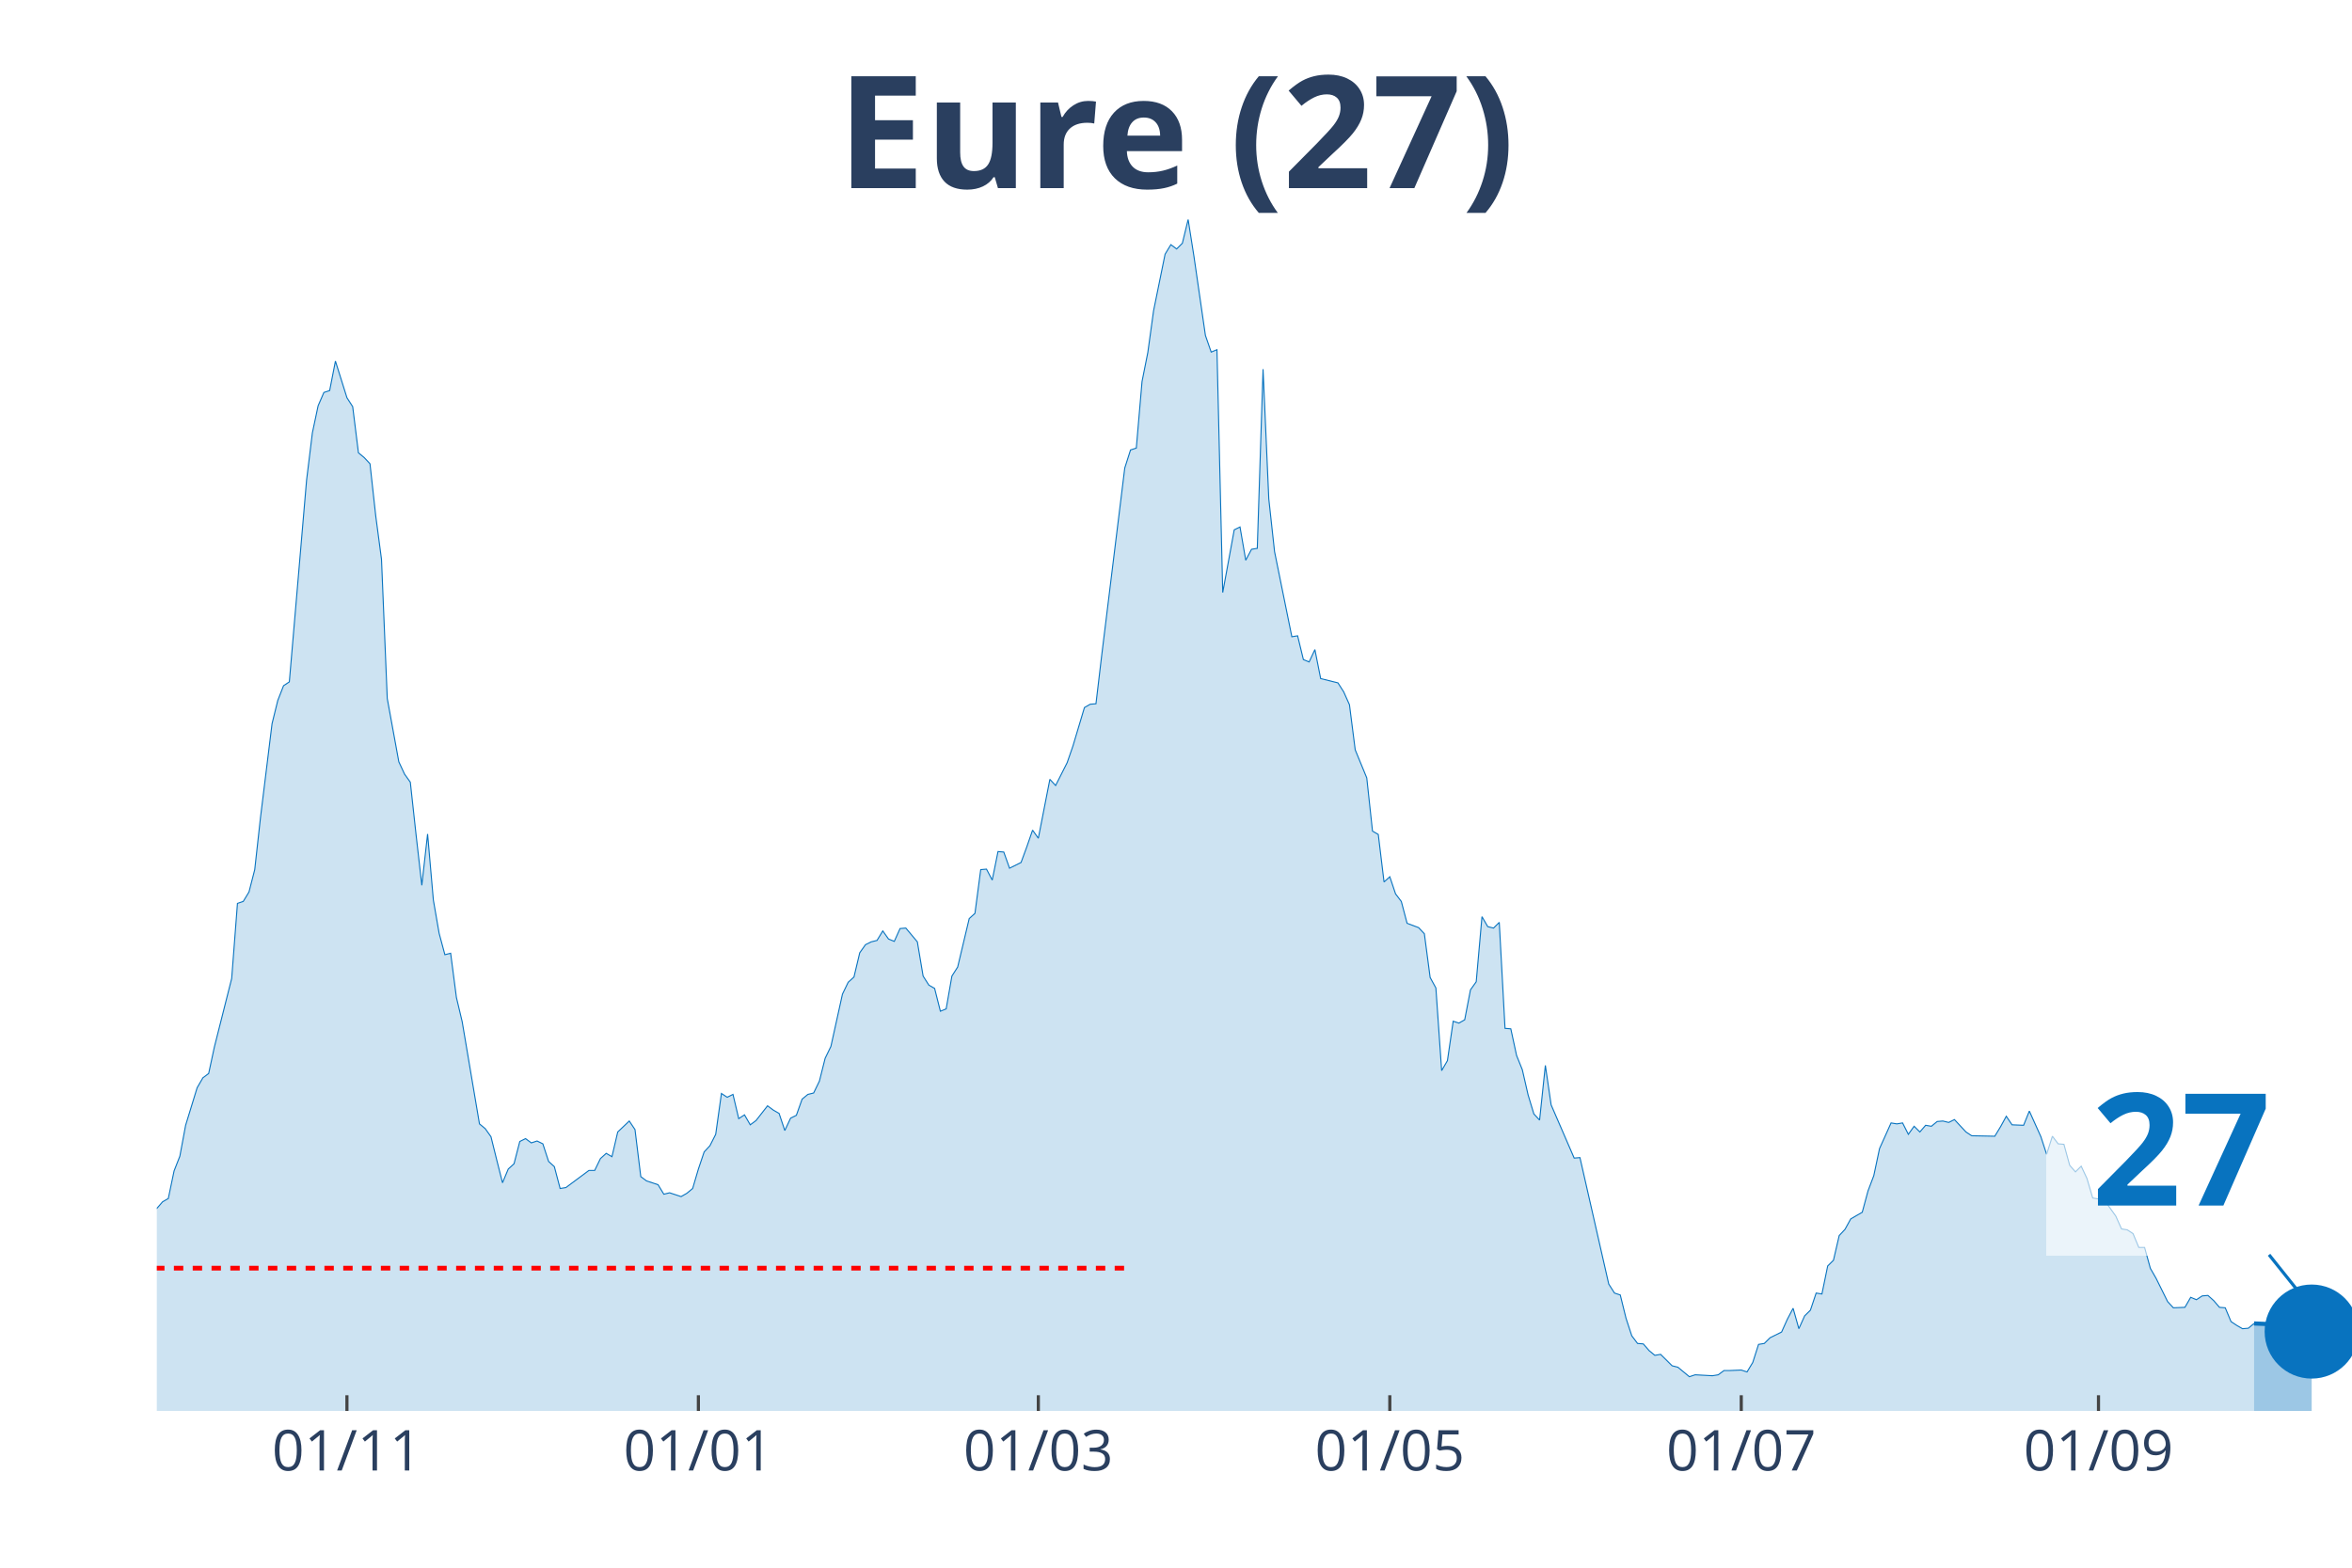
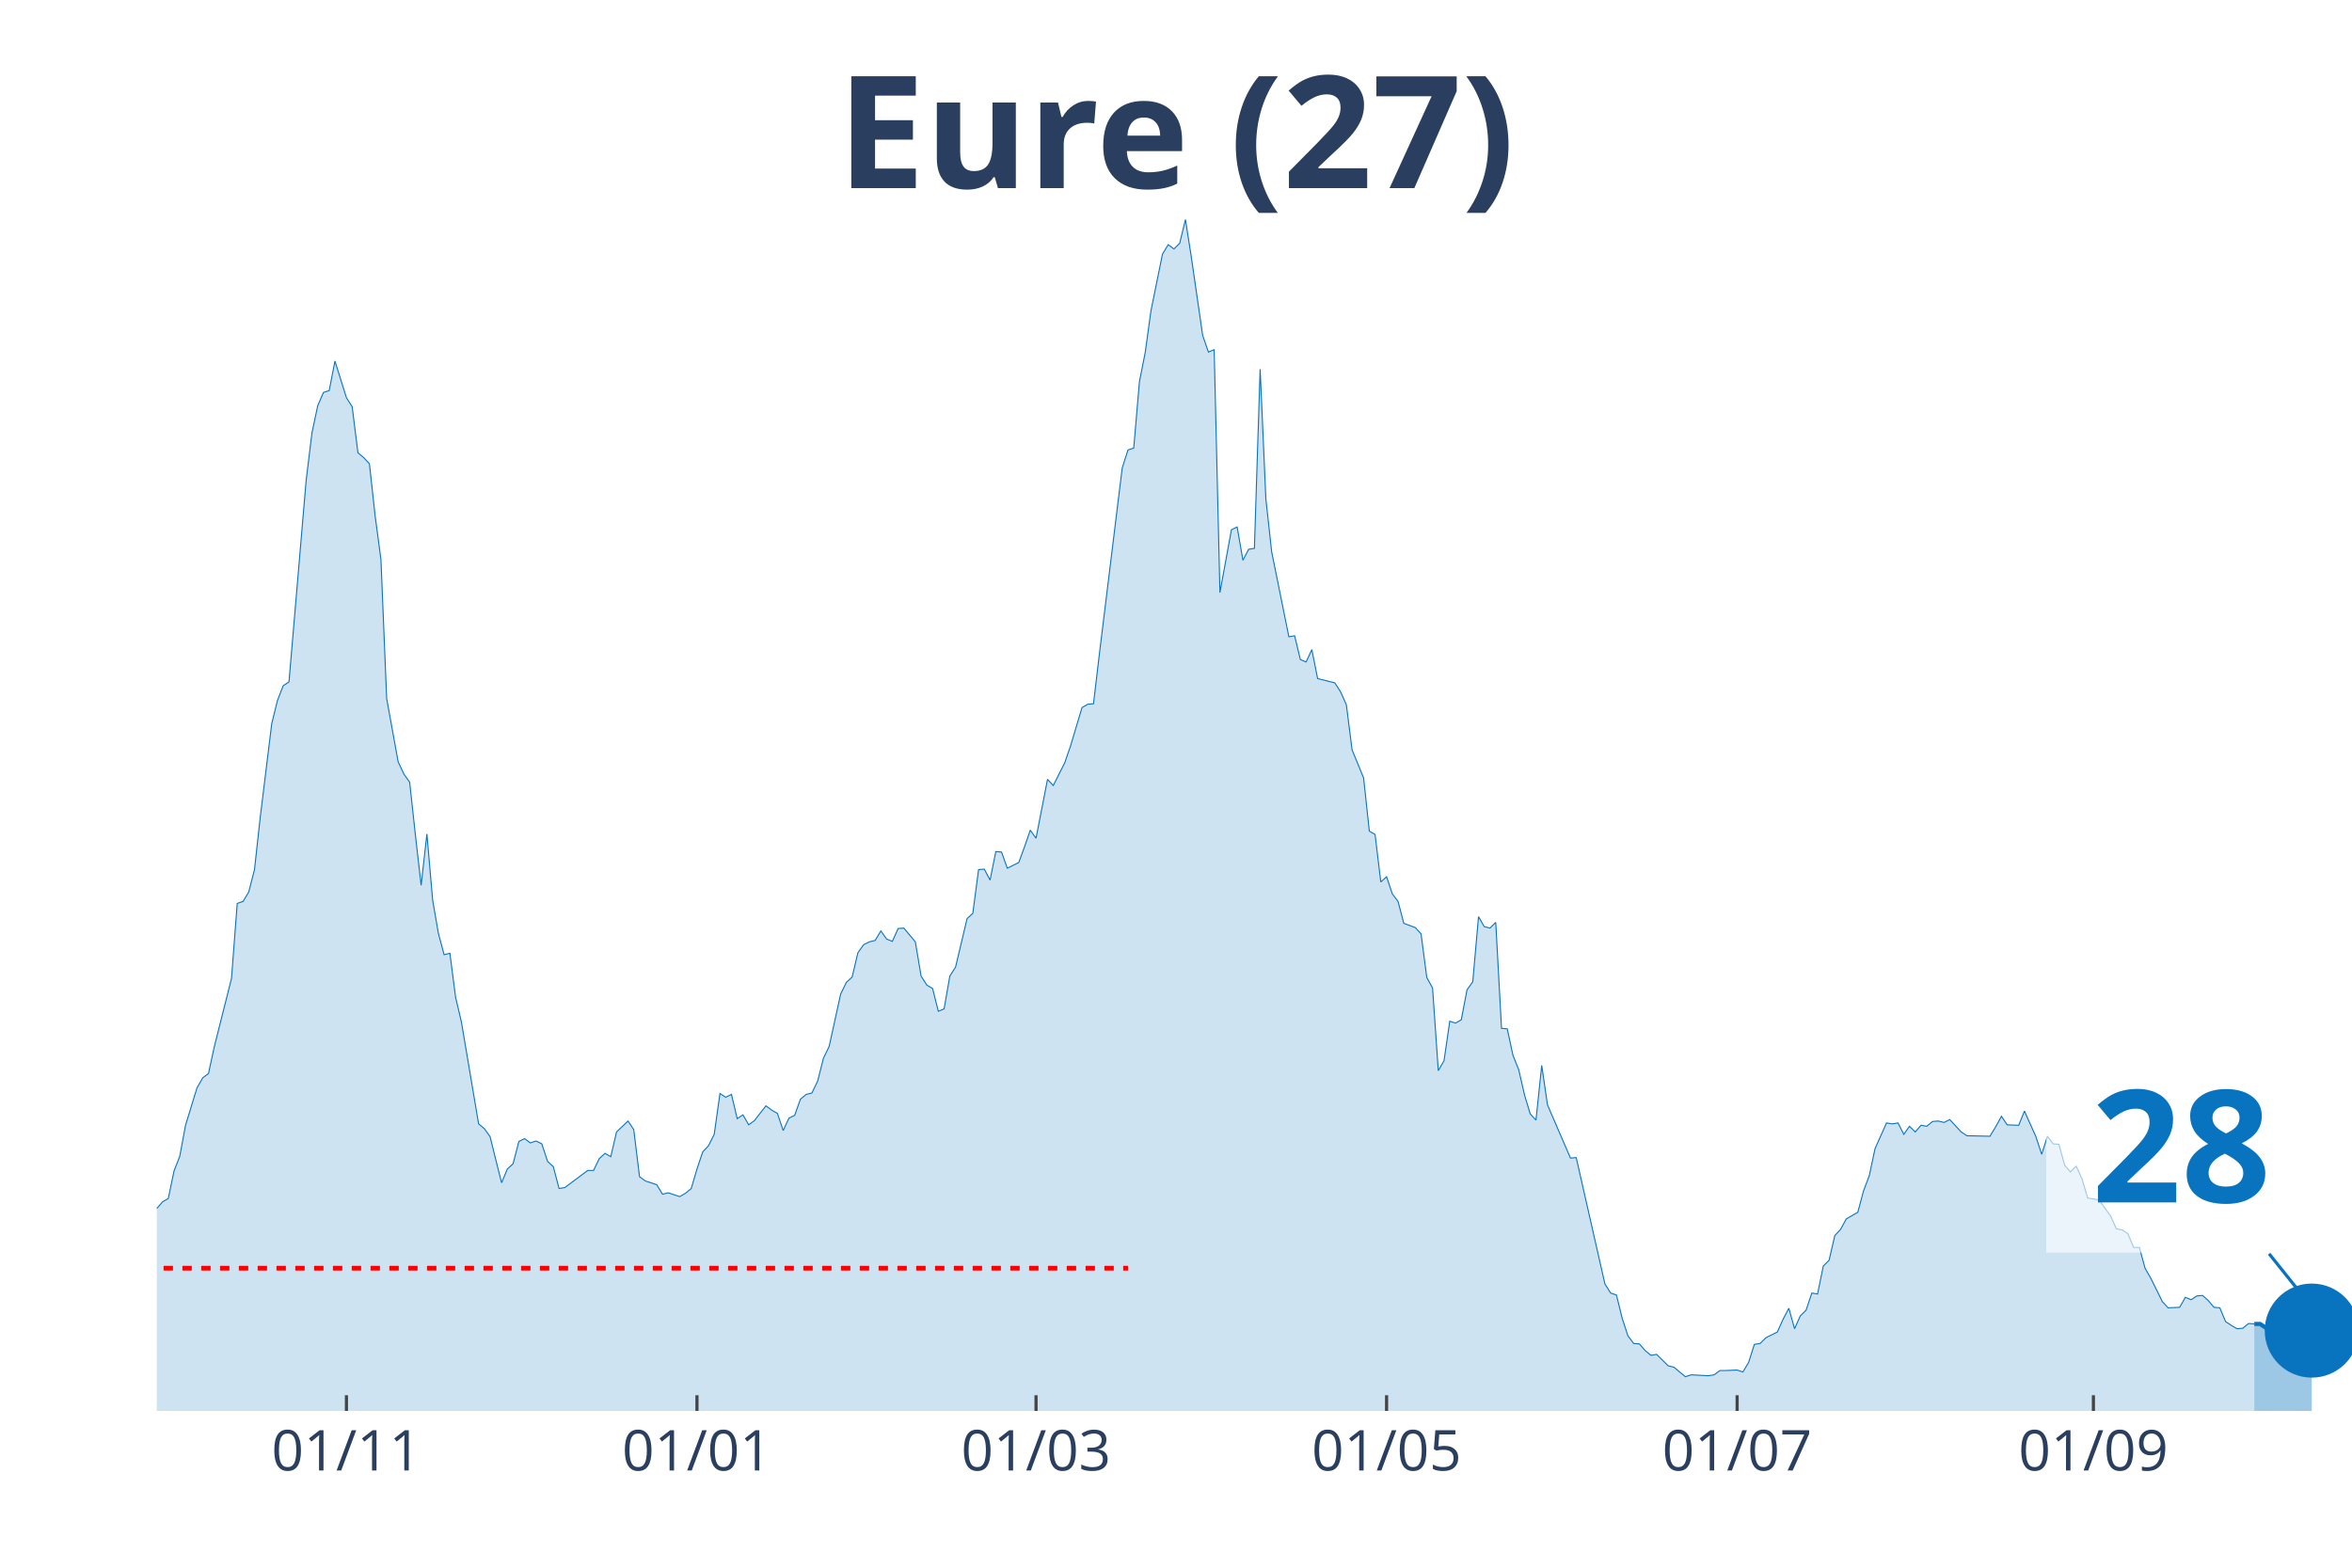
<svg xmlns="http://www.w3.org/2000/svg" class="main-svg" width="1125" height="750" style="" viewBox="0 0 750 500">
  <rect x="0" y="0" width="750" height="500" style="fill: rgb(0, 0, 0); fill-opacity: 0;" />
-   <defs id="defs-9acb99">
+   <defs id="defs-41a7cb">
    <g class="clips">
-       <clipPath id="clip9acb99xyplot" class="plotclip">
+       <clipPath id="clip41a7cbxyplot" class="plotclip">
        <rect width="700" height="380" />
      </clipPath>
-       <clipPath class="axesclip" id="clip9acb99x">
+       <clipPath class="axesclip" id="clip41a7cbx">
        <rect x="50" y="0" width="700" height="500" />
      </clipPath>
-       <clipPath class="axesclip" id="clip9acb99y">
+       <clipPath class="axesclip" id="clip41a7cby">
        <rect x="0" y="70" width="750" height="380" />
      </clipPath>
-       <clipPath class="axesclip" id="clip9acb99xy">
+       <clipPath class="axesclip" id="clip41a7cbxy">
        <rect x="50" y="70" width="700" height="380" />
      </clipPath>
    </g>
    <g class="gradients" />
  </defs>
  <g class="bglayer">
    <rect class="bg" x="50" y="70" width="700" height="380" style="fill: rgb(0, 0, 0); fill-opacity: 0; stroke-width: 0;" />
  </g>
  <g class="layer-below">
    <g class="imagelayer" />
    <g class="shapelayer" />
  </g>
  <g class="cartesianlayer">
    <g class="subplot xy">
      <g class="layer-subplot">
        <g class="shapelayer" />
        <g class="imagelayer" />
      </g>
      <g class="gridlayer">
        <g class="x">
-           <path class="xgrid crisp" transform="translate(110.63,0)" d="M0,70v380" style="stroke: rgb(255, 255, 255); stroke-opacity: 1; stroke-width: 1px;" />
-           <path class="xgrid crisp" transform="translate(222.7,0)" d="M0,70v380" style="stroke: rgb(255, 255, 255); stroke-opacity: 1; stroke-width: 1px;" />
-           <path class="xgrid crisp" transform="translate(331.1,0)" d="M0,70v380" style="stroke: rgb(255, 255, 255); stroke-opacity: 1; stroke-width: 1px;" />
-           <path class="xgrid crisp" transform="translate(443.18,0)" d="M0,70v380" style="stroke: rgb(255, 255, 255); stroke-opacity: 1; stroke-width: 1px;" />
-           <path class="xgrid crisp" transform="translate(555.25,0)" d="M0,70v380" style="stroke: rgb(255, 255, 255); stroke-opacity: 1; stroke-width: 1px;" />
-           <path class="xgrid crisp" transform="translate(669.16,0)" d="M0,70v380" style="stroke: rgb(255, 255, 255); stroke-opacity: 1; stroke-width: 1px;" />
+           <path class="xgrid crisp" transform="translate(110.47,0)" d="M0,70v380" style="stroke: rgb(255, 255, 255); stroke-opacity: 1; stroke-width: 1px;" />
+           <path class="xgrid crisp" transform="translate(222.25,0)" d="M0,70v380" style="stroke: rgb(255, 255, 255); stroke-opacity: 1; stroke-width: 1px;" />
+           <path class="xgrid crisp" transform="translate(330.37,0)" d="M0,70v380" style="stroke: rgb(255, 255, 255); stroke-opacity: 1; stroke-width: 1px;" />
+           <path class="xgrid crisp" transform="translate(442.15,0)" d="M0,70v380" style="stroke: rgb(255, 255, 255); stroke-opacity: 1; stroke-width: 1px;" />
+           <path class="xgrid crisp" transform="translate(553.93,0)" d="M0,70v380" style="stroke: rgb(255, 255, 255); stroke-opacity: 1; stroke-width: 1px;" />
+           <path class="xgrid crisp" transform="translate(667.54,0)" d="M0,70v380" style="stroke: rgb(255, 255, 255); stroke-opacity: 1; stroke-width: 1px;" />
        </g>
        <g class="y" />
      </g>
      <g class="zerolinelayer" />
      <path class="xlines-below" />
      <path class="ylines-below" />
      <g class="overlines-below" />
      <g class="xaxislayer-below" />
      <g class="yaxislayer-below" />
      <g class="overaxes-below" />
-       <g class="plot" transform="translate(50, 70)" clip-path="url('#clip9acb99xyplot')">
+       <g class="plot" transform="translate(50, 70)" clip-path="url('#clip41a7cbxyplot')">
        <g class="scatterlayer mlayer">
-           <g class="trace scatter tracea0c2f0" style="stroke-miterlimit: 2;">
+           <g class="trace scatter tracea42732" style="stroke-miterlimit: 2;">
            <g class="fills">
              <g>
-                 <path class="js-fill" d="M668.77,380L-249.87,380L-249.87,375.76L-240.68,376.67L-238.85,376.67L-218.64,378.48L-216.8,378.48L-187.4,378.48L-185.56,379.09L-165.35,378.18L-163.52,378.33L-156.17,378.33L-154.33,378.64L-130.45,378.03L-128.61,378.79L-117.59,376.82L-115.75,376.67L-106.56,375.45L-104.72,374.69L-95.54,372.88L-93.7,373.79L-84.51,370L-82.68,367.42L-79,365.9L-77.17,366.96L-73.49,367.12L-71.65,365.6L-69.82,365.3L-67.98,362.57L-66.14,360.6L-64.3,356.35L-60.63,353.17L-58.79,347.71L-55.12,345.9L-53.28,346.5L-51.44,343.17L-49.61,343.32L-45.93,342.71L-44.09,338.62L-40.42,327.86L-38.58,328.77L-36.75,325.43L-34.91,326.04L-31.23,314.82L-29.4,313L-27.56,313.46L-25.72,311.64L-22.05,311.64L-20.21,313.16L-18.37,305.73L-16.54,304.21L-12.86,299.06L-11.02,302.09L-9.19,302.54L-7.35,305.58L-5.51,314.06L-3.67,316.79L0,315.43L1.84,313.31L3.67,312.25L5.51,303.45L7.35,298.76L9.19,288.9L12.86,276.93L14.7,273.75L16.54,272.38L18.37,263.89L23.88,242.07L25.72,218.12L27.56,217.51L29.4,214.48L31.23,207.36L33.07,190.68L36.75,160.82L38.58,153.39L40.42,148.7L42.26,147.48L47.77,83.06L49.61,68.06L51.44,59.42L53.28,55.17L55.12,54.57L56.96,45.17L60.63,56.84L62.47,59.72L64.3,74.42L66.14,75.94L67.98,77.91L69.82,94.58L71.65,108.38L73.49,152.79L77.17,172.95L79,176.89L80.84,179.47L82.68,196.29L84.51,212.36L86.35,195.99L88.19,217.06L90.03,227.67L91.86,234.49L93.7,234.03L95.54,248.13L97.38,255.86L102.89,288.45L104.72,289.96L106.56,292.54L108.4,299.97L110.24,307.24L112.07,302.85L113.91,301.18L115.75,294.06L117.59,293.15L119.42,294.51L121.26,293.91L123.1,294.81L124.93,300.42L126.77,302.09L128.61,309.06L130.45,308.76L137.8,303.3L139.63,303.3L141.47,299.51L143.31,297.85L145.14,298.91L146.98,291.03L150.66,287.54L152.49,290.27L154.33,305.27L156.17,306.64L159.84,307.85L161.68,310.88L163.52,310.43L165.35,311.03L167.19,311.64L169.03,310.58L170.87,309.06L172.7,302.85L174.54,297.39L176.38,295.42L178.22,291.78L180.05,278.75L181.89,279.96L183.73,279.05L185.56,286.78L187.4,285.57L189.24,288.75L191.08,287.39L194.75,282.69L196.59,284.05L198.43,285.11L200.26,290.57L202.1,286.63L203.94,285.72L205.77,280.57L207.61,279.05L209.45,278.6L211.29,274.81L213.12,267.53L214.96,263.74L218.64,247.07L220.47,243.28L222.31,241.61L224.15,233.88L225.98,231.3L227.82,230.39L229.66,229.94L231.5,226.91L233.33,229.49L235.17,230.24L237.01,226.15L238.85,226L242.52,230.39L244.36,241.31L246.19,244.19L248.03,245.25L249.87,252.52L251.71,251.77L253.54,241.31L255.38,238.43L259.06,222.97L260.89,221.3L262.73,207.36L264.57,207.2L266.4,210.69L268.24,201.6L270.08,201.75L271.92,206.9L275.59,205.08L277.43,200.08L279.27,194.77L281.1,197.35L284.78,178.56L286.61,180.53L290.29,173.25L292.13,167.95L295.8,155.67L297.64,154.61L299.48,154.46L301.31,138.99L308.66,79.27L310.5,73.51L312.34,72.91L314.17,51.69L316.01,42.44L317.85,29.1L321.52,11.07L323.36,8.03L325.2,9.4L327.03,7.58L328.87,0L330.71,11.67L334.38,36.98L336.22,42.29L338.06,41.53L339.9,118.99L343.57,98.98L345.41,98.07L347.24,108.68L349.08,105.19L350.92,104.89L352.76,47.75L354.59,89.13L356.43,105.95L361.94,133.08L363.78,132.78L365.62,140.36L367.45,141.12L369.29,137.18L371.13,146.42L376.64,147.79L378.48,150.67L380.31,154.76L382.15,169.16L385.83,178.1L387.66,195.08L389.5,196.14L391.34,211.3L393.18,209.63L395.01,215.09L396.85,217.51L398.69,224.48L402.36,225.85L404.2,227.82L406.04,241.76L407.87,245.1L409.71,271.47L411.55,268.29L413.39,255.71L415.22,256.31L417.06,255.25L418.9,245.7L420.73,243.13L422.57,222.36L424.41,225.54L426.25,226L428.08,224.18L429.92,257.98L431.76,258.13L433.6,266.62L435.43,271.17L437.27,279.2L439.11,285.27L440.94,287.24L442.78,269.8L444.62,282.39L451.97,299.36L453.81,299.21L462.99,339.53L464.83,342.41L466.67,343.02L468.5,350.44L470.34,356.05L472.18,358.48L474.02,358.63L475.85,360.75L477.69,362.27L479.53,361.96L483.2,365.6L485.04,366.06L488.71,369.09L490.55,368.48L496.06,368.78L497.9,368.48L499.74,367.12L501.57,367.12L505.25,366.96L507.09,367.57L508.92,364.54L510.76,358.78L512.6,358.48L514.44,356.66L518.11,354.84L519.95,350.75L521.78,347.26L523.62,353.78L525.46,349.68L527.3,347.87L529.13,342.41L530.97,342.71L532.81,333.77L534.65,331.95L536.48,324.07L538.32,322.1L540.16,318.76L541.99,317.7L543.83,316.64L545.67,309.82L547.51,304.97L549.34,296.33L553.02,288.15L554.86,288.45L556.69,288.15L558.53,291.78L560.37,289.21L562.2,291.03L564.04,288.9L565.88,289.21L567.72,287.69L569.55,287.54L571.39,287.99L573.23,287.08L576.9,291.03L578.74,292.24L586.09,292.39L587.93,289.36L589.76,286.02L591.6,288.75L595.28,288.9L597.11,284.36L600.79,292.54L602.62,298.15L604.46,292.39L606.3,294.81L608.14,294.97L609.97,301.64L611.81,303.76L613.65,301.94L615.49,305.88L617.32,312.09L621,312.7L622.83,315.28L624.67,317.85L626.51,321.95L628.35,322.25L630.18,323.46L632.02,327.86L633.86,327.86L635.7,334.53L637.53,337.71L641.21,345.14L643.04,347.11L646.72,346.96L648.56,343.77L650.39,344.53L652.23,343.32L654.07,343.17L655.91,344.83L657.74,346.96L659.58,347.11L661.42,351.5L663.25,352.72L665.09,353.78L666.93,353.63L668.77,352.11" style="fill: rgb(8, 115, 191); fill-opacity: 0.2; stroke-width: 0;" />
+                 <path class="js-fill" d="M668.85,380L-249.21,380L-249.21,375.76L-240.05,376.67L-238.22,376.67L-218.06,378.48L-216.23,378.48L-186.91,378.48L-185.08,379.09L-164.92,378.18L-163.09,378.33L-155.76,378.33L-153.93,378.64L-130.1,378.03L-128.27,378.79L-117.28,376.82L-115.45,376.67L-106.28,375.45L-104.45,374.69L-95.29,372.88L-93.46,373.79L-84.29,370L-82.46,367.42L-78.8,365.9L-76.96,366.96L-73.3,367.12L-71.47,365.6L-69.63,365.3L-67.8,362.57L-65.97,360.6L-64.14,356.35L-60.47,353.17L-58.64,347.71L-54.97,345.9L-53.14,346.5L-51.31,343.17L-49.48,343.32L-45.81,342.71L-43.98,338.62L-40.31,327.86L-38.48,328.77L-36.65,325.43L-34.82,326.04L-31.15,314.82L-29.32,313L-27.49,313.46L-25.65,311.64L-21.99,311.64L-20.16,313.16L-18.32,305.73L-16.49,304.21L-12.83,299.06L-10.99,302.09L-9.16,302.54L-7.33,305.58L-5.5,314.06L-3.66,316.79L0,315.43L1.83,313.31L3.66,312.25L5.5,303.45L7.33,298.76L9.16,288.9L12.83,276.93L14.66,273.75L16.49,272.38L18.32,263.89L23.82,242.07L25.65,218.12L27.49,217.51L29.32,214.48L31.15,207.36L32.98,190.68L36.65,160.82L38.48,153.39L40.31,148.7L42.15,147.48L47.64,83.06L49.48,68.06L51.31,59.42L53.14,55.17L54.97,54.57L56.81,45.17L60.47,56.84L62.3,59.72L64.14,74.42L65.97,75.94L67.8,77.91L69.63,94.58L71.47,108.38L73.3,152.79L76.96,172.95L78.8,176.89L80.63,179.47L82.46,196.29L84.29,212.36L86.13,195.99L87.96,217.06L89.79,227.67L91.62,234.49L93.46,234.03L95.29,248.13L97.12,255.86L102.62,288.45L104.45,289.96L106.28,292.54L108.12,299.97L109.95,307.24L111.78,302.85L113.61,301.18L115.45,294.06L117.28,293.15L119.11,294.51L120.94,293.91L122.77,294.81L124.61,300.42L126.44,302.09L128.27,309.06L130.1,308.76L137.43,303.3L139.27,303.3L141.1,299.51L142.93,297.85L144.76,298.91L146.6,291.03L150.26,287.54L152.09,290.27L153.93,305.27L155.76,306.64L159.42,307.85L161.26,310.88L163.09,310.43L164.92,311.03L166.75,311.64L168.59,310.58L170.42,309.06L172.25,302.85L174.08,297.39L175.92,295.42L177.75,291.78L179.58,278.75L181.41,279.96L183.25,279.05L185.08,286.78L186.91,285.57L188.74,288.75L190.58,287.39L194.24,282.69L196.07,284.05L197.91,285.11L199.74,290.57L201.57,286.63L203.4,285.72L205.24,280.57L207.07,279.05L208.9,278.6L210.73,274.81L212.57,267.53L214.4,263.74L218.06,247.07L219.9,243.28L221.73,241.61L223.56,233.88L225.39,231.3L227.23,230.39L229.06,229.94L230.89,226.91L232.72,229.49L234.55,230.24L236.39,226.15L238.22,226L241.88,230.39L243.72,241.31L245.55,244.19L247.38,245.25L249.21,252.52L251.05,251.77L252.88,241.31L254.71,238.43L258.38,222.97L260.21,221.3L262.04,207.36L263.87,207.2L265.71,210.69L267.54,201.6L269.37,201.75L271.2,206.9L274.87,205.08L276.7,200.08L278.53,194.77L280.37,197.35L284.03,178.56L285.86,180.53L289.53,173.25L291.36,167.95L295.03,155.67L296.86,154.61L298.69,154.46L300.52,138.99L307.85,79.27L309.69,73.51L311.52,72.91L313.35,51.69L315.18,42.44L317.02,29.1L320.68,11.07L322.51,8.03L324.35,9.4L326.18,7.58L328.01,0L329.84,11.67L333.51,36.98L335.34,42.29L337.17,41.53L339.01,118.99L342.67,98.98L344.5,98.07L346.34,108.68L348.17,105.19L350,104.89L351.83,47.75L353.66,89.13L355.5,105.95L360.99,133.08L362.83,132.78L364.66,140.36L366.49,141.12L368.32,137.18L370.16,146.42L375.65,147.79L377.49,150.67L379.32,154.76L381.15,169.16L384.82,178.1L386.65,195.08L388.48,196.14L390.31,211.3L392.15,209.63L393.98,215.09L395.81,217.51L397.64,224.48L401.31,225.85L403.14,227.82L404.97,241.76L406.81,245.1L408.64,271.47L410.47,268.29L412.3,255.71L414.14,256.31L415.97,255.25L417.8,245.7L419.63,243.13L421.47,222.36L423.3,225.54L425.13,226L426.96,224.18L428.8,257.98L430.63,258.13L432.46,266.62L434.29,271.17L436.13,279.2L437.96,285.27L439.79,287.24L441.62,269.8L443.46,282.39L450.79,299.36L452.62,299.21L461.78,339.53L463.61,342.41L465.45,343.02L467.28,350.44L469.11,356.05L470.94,358.48L472.77,358.63L474.61,360.75L476.44,362.27L478.27,361.96L481.94,365.6L483.77,366.06L487.43,369.09L489.27,368.48L494.76,368.78L496.6,368.48L498.43,367.12L500.26,367.12L503.93,366.96L505.76,367.57L507.59,364.54L509.42,358.78L511.26,358.48L513.09,356.66L516.75,354.84L518.59,350.75L520.42,347.26L522.25,353.78L524.08,349.68L525.92,347.87L527.75,342.41L529.58,342.71L531.41,333.77L533.25,331.95L535.08,324.07L536.91,322.1L538.74,318.76L540.58,317.7L542.41,316.64L544.24,309.82L546.07,304.97L547.91,296.33L551.57,288.15L553.4,288.45L555.24,288.15L557.07,291.78L558.9,289.21L560.73,291.03L562.57,288.9L564.4,289.21L566.23,287.69L568.06,287.54L569.9,287.99L571.73,287.08L575.39,291.03L577.23,292.24L584.55,292.39L586.39,289.36L588.22,286.02L590.05,288.75L593.72,288.9L595.55,284.36L599.21,292.54L601.05,298.15L602.88,292.39L604.71,294.81L606.54,294.97L608.38,301.64L610.21,303.76L612.04,301.94L613.87,305.88L615.71,312.09L619.37,312.7L621.2,315.28L623.04,317.85L624.87,321.95L626.7,322.25L628.53,323.46L630.37,327.86L632.2,327.86L634.03,334.53L635.86,337.71L639.53,345.14L641.36,347.11L645.03,346.96L646.86,343.77L648.69,344.53L650.52,343.32L652.36,343.17L654.19,344.83L656.02,346.96L657.85,347.11L659.69,351.5L661.52,352.72L663.35,353.78L665.18,353.63L667.02,352.11L668.85,352.26" style="fill: rgb(8, 115, 191); fill-opacity: 0.2; stroke-width: 0;" />
              </g>
            </g>
            <g class="errorbars" />
            <g class="lines">
-               <path class="js-line" d="M-249.87,375.76L-240.68,376.67L-238.85,376.67L-218.64,378.48L-216.8,378.48L-187.4,378.48L-185.56,379.09L-165.35,378.18L-163.52,378.33L-156.17,378.33L-154.33,378.64L-130.45,378.03L-128.61,378.79L-117.59,376.82L-115.75,376.67L-106.56,375.45L-104.72,374.69L-95.54,372.88L-93.7,373.79L-84.51,370L-82.68,367.42L-79,365.9L-77.17,366.96L-73.49,367.12L-71.65,365.6L-69.82,365.3L-67.98,362.57L-66.14,360.6L-64.3,356.35L-60.63,353.17L-58.79,347.71L-55.12,345.9L-53.28,346.5L-51.44,343.17L-49.61,343.32L-45.93,342.71L-44.09,338.62L-40.42,327.86L-38.58,328.77L-36.75,325.43L-34.91,326.04L-31.23,314.82L-29.4,313L-27.56,313.46L-25.72,311.64L-22.05,311.64L-20.21,313.16L-18.37,305.73L-16.54,304.21L-12.86,299.06L-11.02,302.09L-9.19,302.54L-7.35,305.58L-5.51,314.06L-3.67,316.79L0,315.43L1.84,313.31L3.67,312.25L5.51,303.45L7.35,298.76L9.19,288.9L12.86,276.93L14.7,273.75L16.54,272.38L18.37,263.89L23.88,242.07L25.72,218.12L27.56,217.51L29.4,214.48L31.23,207.36L33.07,190.68L36.75,160.82L38.58,153.39L40.42,148.7L42.26,147.48L47.77,83.06L49.61,68.06L51.44,59.42L53.28,55.17L55.12,54.57L56.96,45.17L60.63,56.84L62.47,59.72L64.3,74.42L66.14,75.94L67.98,77.91L69.82,94.58L71.65,108.38L73.49,152.79L77.17,172.95L79,176.89L80.84,179.47L82.68,196.29L84.51,212.36L86.35,195.99L88.19,217.06L90.03,227.67L91.86,234.49L93.7,234.03L95.54,248.13L97.38,255.86L102.89,288.45L104.72,289.96L106.56,292.54L108.4,299.97L110.24,307.24L112.07,302.85L113.91,301.18L115.75,294.06L117.59,293.15L119.42,294.51L121.26,293.91L123.1,294.81L124.93,300.42L126.77,302.09L128.61,309.06L130.45,308.76L137.8,303.3L139.63,303.3L141.47,299.51L143.31,297.85L145.14,298.91L146.98,291.03L150.66,287.54L152.49,290.27L154.33,305.27L156.17,306.64L159.84,307.85L161.68,310.88L163.52,310.43L165.35,311.03L167.19,311.64L169.03,310.58L170.87,309.06L172.7,302.85L174.54,297.39L176.38,295.42L178.22,291.78L180.05,278.75L181.89,279.96L183.73,279.05L185.56,286.78L187.4,285.57L189.24,288.75L191.08,287.39L194.75,282.69L196.59,284.05L198.43,285.11L200.26,290.57L202.1,286.63L203.94,285.72L205.77,280.57L207.61,279.05L209.45,278.6L211.29,274.81L213.12,267.53L214.96,263.74L218.64,247.07L220.47,243.28L222.31,241.61L224.15,233.88L225.98,231.3L227.82,230.39L229.66,229.94L231.5,226.91L233.33,229.49L235.17,230.24L237.01,226.15L238.85,226L242.52,230.39L244.36,241.31L246.19,244.19L248.03,245.25L249.87,252.52L251.71,251.77L253.54,241.31L255.38,238.43L259.06,222.97L260.89,221.3L262.73,207.36L264.57,207.2L266.4,210.69L268.24,201.6L270.08,201.75L271.92,206.9L275.59,205.08L277.43,200.08L279.27,194.77L281.1,197.35L284.78,178.56L286.61,180.53L290.29,173.25L292.13,167.95L295.8,155.67L297.64,154.61L299.48,154.46L301.31,138.99L308.66,79.27L310.5,73.51L312.34,72.91L314.17,51.69L316.01,42.44L317.85,29.1L321.52,11.07L323.36,8.03L325.2,9.4L327.03,7.58L328.87,0L330.71,11.67L334.38,36.98L336.22,42.29L338.06,41.53L339.9,118.99L343.57,98.98L345.41,98.07L347.24,108.68L349.08,105.19L350.92,104.89L352.76,47.75L354.59,89.13L356.43,105.95L361.94,133.08L363.78,132.78L365.62,140.36L367.45,141.12L369.29,137.18L371.13,146.42L376.64,147.79L378.48,150.67L380.31,154.76L382.15,169.16L385.83,178.1L387.66,195.08L389.5,196.14L391.34,211.3L393.18,209.63L395.01,215.09L396.85,217.51L398.69,224.48L402.36,225.85L404.2,227.82L406.04,241.76L407.87,245.1L409.71,271.47L411.55,268.29L413.39,255.71L415.22,256.31L417.06,255.25L418.9,245.7L420.73,243.13L422.57,222.36L424.41,225.54L426.25,226L428.08,224.18L429.92,257.98L431.76,258.13L433.6,266.62L435.43,271.17L437.27,279.2L439.11,285.27L440.94,287.24L442.78,269.8L444.62,282.39L451.97,299.36L453.81,299.21L462.99,339.53L464.83,342.41L466.67,343.02L468.5,350.44L470.34,356.05L472.18,358.48L474.02,358.63L475.85,360.75L477.69,362.27L479.53,361.96L483.2,365.6L485.04,366.06L488.71,369.09L490.55,368.48L496.06,368.78L497.9,368.48L499.74,367.12L501.57,367.12L505.25,366.96L507.09,367.57L508.92,364.54L510.76,358.78L512.6,358.48L514.44,356.66L518.11,354.84L519.95,350.75L521.78,347.26L523.62,353.78L525.46,349.68L527.3,347.87L529.13,342.41L530.97,342.71L532.81,333.77L534.65,331.95L536.48,324.07L538.32,322.1L540.16,318.76L541.99,317.7L543.83,316.64L545.67,309.82L547.51,304.97L549.34,296.33L553.02,288.15L554.86,288.45L556.69,288.15L558.53,291.78L560.37,289.21L562.2,291.03L564.04,288.9L565.88,289.21L567.72,287.69L569.55,287.54L571.39,287.99L573.23,287.08L576.9,291.03L578.74,292.24L586.09,292.39L587.93,289.36L589.76,286.02L591.6,288.75L595.28,288.9L597.11,284.36L600.79,292.54L602.62,298.15L604.46,292.39L606.3,294.81L608.14,294.97L609.97,301.64L611.81,303.76L613.65,301.94L615.49,305.88L617.32,312.09L621,312.7L622.83,315.28L624.67,317.85L626.51,321.95L628.35,322.25L630.18,323.46L632.02,327.86L633.86,327.86L635.7,334.53L637.53,337.71L641.21,345.14L643.04,347.11L646.72,346.96L648.56,343.77L650.39,344.53L652.23,343.32L654.07,343.17L655.91,344.83L657.74,346.96L659.58,347.11L661.42,351.5L663.25,352.72L665.09,353.78L666.93,353.63L668.77,352.11" style="vector-effect: non-scaling-stroke; fill: none; stroke: rgb(8, 115, 191); stroke-opacity: 1; stroke-width: 0.5px; opacity: 1;" />
+               <path class="js-line" d="M-249.21,375.76L-240.05,376.67L-238.22,376.67L-218.06,378.48L-216.23,378.48L-186.91,378.48L-185.08,379.09L-164.92,378.18L-163.09,378.33L-155.76,378.33L-153.93,378.64L-130.1,378.03L-128.27,378.79L-117.28,376.82L-115.45,376.67L-106.28,375.45L-104.45,374.69L-95.29,372.88L-93.46,373.79L-84.29,370L-82.46,367.42L-78.8,365.9L-76.96,366.96L-73.3,367.12L-71.47,365.6L-69.63,365.3L-67.8,362.57L-65.97,360.6L-64.14,356.35L-60.47,353.17L-58.64,347.71L-54.97,345.9L-53.14,346.5L-51.31,343.17L-49.48,343.32L-45.81,342.71L-43.98,338.62L-40.31,327.86L-38.48,328.77L-36.65,325.43L-34.82,326.04L-31.15,314.82L-29.32,313L-27.49,313.46L-25.65,311.64L-21.99,311.64L-20.16,313.16L-18.32,305.73L-16.49,304.21L-12.83,299.06L-10.99,302.09L-9.16,302.54L-7.33,305.58L-5.5,314.06L-3.66,316.79L0,315.43L1.83,313.31L3.66,312.25L5.5,303.45L7.33,298.76L9.16,288.9L12.83,276.93L14.66,273.75L16.49,272.38L18.32,263.89L23.82,242.07L25.65,218.12L27.49,217.51L29.32,214.48L31.15,207.36L32.98,190.68L36.65,160.82L38.48,153.39L40.31,148.7L42.15,147.48L47.64,83.06L49.48,68.06L51.31,59.42L53.14,55.17L54.97,54.57L56.81,45.17L60.47,56.84L62.3,59.72L64.14,74.42L65.97,75.94L67.8,77.91L69.63,94.58L71.47,108.38L73.3,152.79L76.96,172.95L78.8,176.89L80.63,179.47L82.46,196.29L84.29,212.36L86.13,195.99L87.96,217.06L89.79,227.67L91.62,234.49L93.46,234.03L95.29,248.13L97.12,255.86L102.62,288.45L104.45,289.96L106.28,292.54L108.12,299.97L109.95,307.24L111.78,302.85L113.61,301.18L115.45,294.06L117.28,293.15L119.11,294.51L120.94,293.91L122.77,294.81L124.61,300.42L126.44,302.09L128.27,309.06L130.1,308.76L137.43,303.3L139.27,303.3L141.1,299.51L142.93,297.85L144.76,298.91L146.6,291.03L150.26,287.54L152.09,290.27L153.93,305.27L155.76,306.64L159.42,307.85L161.26,310.88L163.09,310.43L164.92,311.03L166.75,311.64L168.59,310.58L170.42,309.06L172.25,302.85L174.08,297.39L175.92,295.42L177.75,291.78L179.58,278.75L181.41,279.96L183.25,279.05L185.08,286.78L186.91,285.57L188.74,288.75L190.58,287.39L194.24,282.69L196.07,284.05L197.91,285.11L199.74,290.57L201.57,286.63L203.4,285.72L205.24,280.57L207.07,279.05L208.9,278.6L210.73,274.81L212.57,267.53L214.4,263.74L218.06,247.07L219.9,243.28L221.73,241.61L223.56,233.88L225.39,231.3L227.23,230.39L229.06,229.94L230.89,226.91L232.72,229.49L234.55,230.24L236.39,226.15L238.22,226L241.88,230.39L243.72,241.31L245.55,244.19L247.38,245.25L249.21,252.52L251.05,251.77L252.88,241.31L254.71,238.43L258.38,222.97L260.21,221.3L262.04,207.36L263.87,207.2L265.71,210.69L267.54,201.6L269.37,201.75L271.2,206.9L274.87,205.08L276.7,200.08L278.53,194.77L280.37,197.35L284.03,178.56L285.86,180.53L289.53,173.25L291.36,167.95L295.03,155.67L296.86,154.61L298.69,154.46L300.52,138.99L307.85,79.27L309.69,73.51L311.52,72.91L313.35,51.69L315.18,42.44L317.02,29.1L320.68,11.07L322.51,8.03L324.35,9.4L326.18,7.58L328.01,0L329.84,11.67L333.51,36.98L335.34,42.29L337.17,41.53L339.01,118.99L342.67,98.98L344.5,98.07L346.34,108.68L348.17,105.19L350,104.89L351.83,47.75L353.66,89.13L355.5,105.95L360.99,133.08L362.83,132.78L364.66,140.36L366.49,141.12L368.32,137.18L370.16,146.42L375.65,147.79L377.49,150.67L379.32,154.76L381.15,169.16L384.82,178.1L386.65,195.08L388.48,196.14L390.31,211.3L392.15,209.63L393.98,215.09L395.81,217.51L397.64,224.48L401.31,225.85L403.14,227.82L404.97,241.76L406.81,245.1L408.64,271.47L410.47,268.29L412.3,255.71L414.14,256.31L415.97,255.25L417.8,245.7L419.63,243.13L421.47,222.36L423.3,225.54L425.13,226L426.96,224.18L428.8,257.98L430.63,258.13L432.46,266.62L434.29,271.17L436.13,279.2L437.96,285.27L439.79,287.24L441.62,269.8L443.46,282.39L450.79,299.36L452.62,299.21L461.78,339.53L463.61,342.41L465.45,343.02L467.28,350.44L469.11,356.05L470.94,358.48L472.77,358.63L474.61,360.75L476.44,362.27L478.27,361.96L481.94,365.6L483.77,366.06L487.43,369.09L489.27,368.48L494.76,368.78L496.6,368.48L498.43,367.12L500.26,367.12L503.93,366.96L505.76,367.57L507.59,364.54L509.42,358.78L511.26,358.48L513.09,356.66L516.75,354.84L518.59,350.75L520.42,347.26L522.25,353.78L524.08,349.68L525.92,347.87L527.75,342.41L529.58,342.71L531.41,333.77L533.25,331.95L535.08,324.07L536.91,322.1L538.74,318.76L540.58,317.7L542.41,316.64L544.24,309.82L546.07,304.97L547.91,296.33L551.57,288.15L553.4,288.45L555.24,288.15L557.07,291.78L558.9,289.21L560.73,291.03L562.57,288.9L564.4,289.21L566.23,287.69L568.06,287.54L569.9,287.99L571.73,287.08L575.39,291.03L577.23,292.24L584.55,292.39L586.39,289.36L588.22,286.02L590.05,288.75L593.72,288.9L595.55,284.36L599.21,292.54L601.05,298.15L602.88,292.39L604.71,294.81L606.54,294.97L608.38,301.64L610.21,303.76L612.04,301.94L613.87,305.88L615.71,312.09L619.37,312.7L621.2,315.28L623.04,317.85L624.87,321.95L626.7,322.25L628.53,323.46L630.37,327.86L632.2,327.86L634.03,334.53L635.86,337.71L639.53,345.14L641.36,347.11L645.03,346.96L646.86,343.77L648.69,344.53L650.52,343.32L652.36,343.17L654.19,344.83L656.02,346.96L657.85,347.11L659.69,351.5L661.52,352.72L663.35,353.78L665.18,353.63L667.02,352.11L668.85,352.26" style="vector-effect: non-scaling-stroke; fill: none; stroke: rgb(8, 115, 191); stroke-opacity: 1; stroke-width: 0.5px; opacity: 1;" />
            </g>
            <g class="points" />
            <g class="text" />
          </g>
-           <g class="trace scatter trace20bd42" style="stroke-miterlimit: 2;">
+           <g class="trace scatter tracec99316" style="stroke-miterlimit: 2;">
            <g class="fills">
              <g>
-                 <path class="js-fill" d="M687.14,380L668.77,380L668.77,352.11L672.44,352.26L674.28,353.47L676.12,353.93L677.95,355.29L679.79,355.75L681.63,357.57L683.46,356.35L685.3,356.05L687.14,354.69" style="fill: rgb(8, 115, 191); fill-opacity: 0.4; stroke-width: 0;" />
+                 <path class="js-fill" d="M687.17,380L668.85,380L668.85,352.26L670.68,352.26L672.51,353.47L674.35,353.93L676.18,355.29L678.01,355.75L679.84,357.57L681.68,356.35L683.51,356.05L685.34,354.69L687.17,354.38" style="fill: rgb(8, 115, 191); fill-opacity: 0.4; stroke-width: 0;" />
              </g>
            </g>
            <g class="errorbars" />
            <g class="lines">
-               <path class="js-line" d="M668.77,352.11L672.44,352.26L674.28,353.47L676.12,353.93L677.95,355.29L679.79,355.75L681.63,357.57L683.46,356.35L685.3,356.05L687.14,354.69" style="vector-effect: non-scaling-stroke; fill: none; stroke: rgb(8, 115, 191); stroke-opacity: 1; stroke-width: 2px; opacity: 1;" />
+               <path class="js-line" d="M668.85,352.26L670.68,352.26L672.51,353.47L674.35,353.93L676.18,355.29L678.01,355.75L679.84,357.57L681.68,356.35L683.51,356.05L685.34,354.69L687.17,354.38" style="vector-effect: non-scaling-stroke; fill: none; stroke: rgb(8, 115, 191); stroke-opacity: 1; stroke-width: 2px; opacity: 1;" />
            </g>
            <g class="points" />
            <g class="text" />
          </g>
-           <g class="trace scatter trace174161" style="stroke-miterlimit: 2; opacity: 1;">
+           <g class="trace scatter trace5c8857" style="stroke-miterlimit: 2; opacity: 1;">
            <g class="fills" />
            <g class="errorbars" />
            <g class="lines" />
            <g class="points">
-               <path class="point" transform="translate(687.14,354.69)" d="M15,0A15,15 0 1,1 0,-15A15,15 0 0,1 15,0Z" style="opacity: 1; stroke-width: 0px; fill: rgb(8, 115, 191); fill-opacity: 1;" />
+               <path class="point" transform="translate(687.17,354.38)" d="M15,0A15,15 0 1,1 0,-15A15,15 0 0,1 15,0Z" style="opacity: 1; stroke-width: 0px; fill: rgb(8, 115, 191); fill-opacity: 1;" />
            </g>
            <g class="text" />
          </g>
        </g>
      </g>
      <g class="overplot" />
      <path class="xlines-above crisp" style="fill: none; stroke-width: 1px; stroke: rgb(0, 0, 0); stroke-opacity: 0;" d="" />
      <path class="ylines-above crisp" style="fill: none;" d="M0,0" />
      <g class="overlines-above" />
      <g class="xaxislayer-above">
-         <path class="xtick ticks crisp" d="M0,450v-5" transform="translate(110.63,0)" style="stroke: rgb(68, 68, 68); stroke-opacity: 1; stroke-width: 1px;" />
-         <path class="xtick ticks crisp" d="M0,450v-5" transform="translate(222.7,0)" style="stroke: rgb(68, 68, 68); stroke-opacity: 1; stroke-width: 1px;" />
-         <path class="xtick ticks crisp" d="M0,450v-5" transform="translate(331.1,0)" style="stroke: rgb(68, 68, 68); stroke-opacity: 1; stroke-width: 1px;" />
-         <path class="xtick ticks crisp" d="M0,450v-5" transform="translate(443.18,0)" style="stroke: rgb(68, 68, 68); stroke-opacity: 1; stroke-width: 1px;" />
-         <path class="xtick ticks crisp" d="M0,450v-5" transform="translate(555.25,0)" style="stroke: rgb(68, 68, 68); stroke-opacity: 1; stroke-width: 1px;" />
-         <path class="xtick ticks crisp" d="M0,450v-5" transform="translate(669.16,0)" style="stroke: rgb(68, 68, 68); stroke-opacity: 1; stroke-width: 1px;" />
+         <path class="xtick ticks crisp" d="M0,450v-5" transform="translate(110.47,0)" style="stroke: rgb(68, 68, 68); stroke-opacity: 1; stroke-width: 1px;" />
+         <path class="xtick ticks crisp" d="M0,450v-5" transform="translate(222.25,0)" style="stroke: rgb(68, 68, 68); stroke-opacity: 1; stroke-width: 1px;" />
+         <path class="xtick ticks crisp" d="M0,450v-5" transform="translate(330.37,0)" style="stroke: rgb(68, 68, 68); stroke-opacity: 1; stroke-width: 1px;" />
+         <path class="xtick ticks crisp" d="M0,450v-5" transform="translate(442.15,0)" style="stroke: rgb(68, 68, 68); stroke-opacity: 1; stroke-width: 1px;" />
+         <path class="xtick ticks crisp" d="M0,450v-5" transform="translate(553.93,0)" style="stroke: rgb(68, 68, 68); stroke-opacity: 1; stroke-width: 1px;" />
+         <path class="xtick ticks crisp" d="M0,450v-5" transform="translate(667.54,0)" style="stroke: rgb(68, 68, 68); stroke-opacity: 1; stroke-width: 1px;" />
        <g class="xtick">
-           <text text-anchor="middle" x="0" y="469" transform="translate(110.63,0)" style="font-family: 'Open Sans', verdana, arial, sans-serif; font-size: 18px; fill: rgb(42, 63, 95); fill-opacity: 1; white-space: pre;">01/11</text>
+           <text text-anchor="middle" x="0" y="469" transform="translate(110.47,0)" style="font-family: 'Open Sans', verdana, arial, sans-serif; font-size: 18px; fill: rgb(42, 63, 95); fill-opacity: 1; white-space: pre;">01/11</text>
        </g>
        <g class="xtick">
-           <text text-anchor="middle" x="0" y="469" transform="translate(222.7,0)" style="font-family: 'Open Sans', verdana, arial, sans-serif; font-size: 18px; fill: rgb(42, 63, 95); fill-opacity: 1; white-space: pre;">01/01</text>
+           <text text-anchor="middle" x="0" y="469" transform="translate(222.25,0)" style="font-family: 'Open Sans', verdana, arial, sans-serif; font-size: 18px; fill: rgb(42, 63, 95); fill-opacity: 1; white-space: pre;">01/01</text>
        </g>
        <g class="xtick">
-           <text text-anchor="middle" x="0" y="469" transform="translate(331.1,0)" style="font-family: 'Open Sans', verdana, arial, sans-serif; font-size: 18px; fill: rgb(42, 63, 95); fill-opacity: 1; white-space: pre;">01/03</text>
+           <text text-anchor="middle" x="0" y="469" transform="translate(330.37,0)" style="font-family: 'Open Sans', verdana, arial, sans-serif; font-size: 18px; fill: rgb(42, 63, 95); fill-opacity: 1; white-space: pre;">01/03</text>
        </g>
        <g class="xtick">
-           <text text-anchor="middle" x="0" y="469" transform="translate(443.18,0)" style="font-family: 'Open Sans', verdana, arial, sans-serif; font-size: 18px; fill: rgb(42, 63, 95); fill-opacity: 1; white-space: pre;">01/05</text>
+           <text text-anchor="middle" x="0" y="469" transform="translate(442.15,0)" style="font-family: 'Open Sans', verdana, arial, sans-serif; font-size: 18px; fill: rgb(42, 63, 95); fill-opacity: 1; white-space: pre;">01/05</text>
        </g>
        <g class="xtick">
-           <text text-anchor="middle" x="0" y="469" transform="translate(555.25,0)" style="font-family: 'Open Sans', verdana, arial, sans-serif; font-size: 18px; fill: rgb(42, 63, 95); fill-opacity: 1; white-space: pre;">01/07</text>
+           <text text-anchor="middle" x="0" y="469" transform="translate(553.93,0)" style="font-family: 'Open Sans', verdana, arial, sans-serif; font-size: 18px; fill: rgb(42, 63, 95); fill-opacity: 1; white-space: pre;">01/07</text>
        </g>
        <g class="xtick">
-           <text text-anchor="middle" x="0" y="469" transform="translate(669.16,0)" style="font-family: 'Open Sans', verdana, arial, sans-serif; font-size: 18px; fill: rgb(42, 63, 95); fill-opacity: 1; white-space: pre;">01/09</text>
+           <text text-anchor="middle" x="0" y="469" transform="translate(667.54,0)" style="font-family: 'Open Sans', verdana, arial, sans-serif; font-size: 18px; fill: rgb(42, 63, 95); fill-opacity: 1; white-space: pre;">01/09</text>
        </g>
      </g>
      <g class="yaxislayer-above" />
      <g class="overaxes-above" />
    </g>
  </g>
  <g class="polarlayer" />
  <g class="ternarylayer" />
  <g class="geolayer" />
  <g class="funnelarealayer" />
  <g class="pielayer" />
  <g class="treemaplayer" />
  <g class="sunburstlayer" />
  <g class="glimages" />
-   <defs id="topdefs-9acb99">
+   <defs id="topdefs-41a7cb">
    <g class="clips" />
  </defs>
  <g class="layer-above">
    <g class="imagelayer" />
    <g class="shapelayer">
-       <path data-index="0" fill-rule="evenodd" d="M-982.55,404.48L360.5,404.48" clip-path="url('#clip9acb99xy')" style="opacity: 1; stroke: rgb(255, 0, 0); stroke-opacity: 1; fill: rgb(0, 0, 0); fill-opacity: 0; stroke-dasharray: 3px, 3px; stroke-width: 1.5px;" />
+       <path data-index="0" fill-rule="evenodd" d="M-979.84,404.48L359.69,404.48" clip-path="url('#clip41a7cbxy')" style="opacity: 1; stroke: rgb(255, 0, 0); stroke-opacity: 1; fill: rgb(0, 0, 0); fill-opacity: 0; stroke-dasharray: 3px, 3px; stroke-width: 1.5px;" />
    </g>
  </g>
  <g class="infolayer">
    <g class="g-gtitle">
      <text class="gtitle" x="375" y="25" text-anchor="middle" dy="0.7em" style="font-family: 'Open Sans', verdana, arial, sans-serif; font-size: 50px; fill: rgb(42, 63, 95); opacity: 1; font-weight: normal; white-space: pre;">
        <tspan style="font-weight:bold">Eure (27)</tspan>
      </text>
    </g>
    <g class="g-xtitle" />
    <g class="annotation" data-index="0" style="opacity: 1;">
-       <g class="annotation-text-g" transform="rotate(0,695.14,364.69)">
-         <g class="cursor-pointer" transform="translate(652, 329)">
+       <g class="annotation-text-g" transform="rotate(0,695.17,364.38)">
+         <g class="cursor-pointer" transform="translate(652, 328)">
          <rect class="bg" x="0.5" y="0.5" width="86" height="71" style="stroke-width: 1px; stroke: rgb(0, 0, 0); stroke-opacity: 0; fill: rgb(255, 255, 255); fill-opacity: 0.6;" />
          <text class="annotation-text" text-anchor="middle" x="43.531" y="55.5" style="font-family: 'Open Sans', verdana, arial, sans-serif; font-size: 50px; fill: rgb(8, 115, 191); fill-opacity: 1; white-space: pre;">
-             <tspan style="font-weight:bold">27 </tspan>
+             <tspan style="font-weight:bold">28 </tspan>
          </text>
        </g>
      </g>
      <g class="annotation-arrow-g" style="opacity: 1;">
-         <path d="M723.54,400.19L735.14,414.69" style="stroke-width: 1px; stroke: rgb(8, 115, 191); stroke-opacity: 1; stroke-dasharray: 0px, 0px, 18.569px, 18.569px;" />
+         <path d="M723.57,399.88L735.17,414.38" style="stroke-width: 1px; stroke: rgb(8, 115, 191); stroke-opacity: 1; stroke-dasharray: 0px, 0px, 18.569px, 18.569px;" />
      </g>
    </g>
  </g>
</svg>
